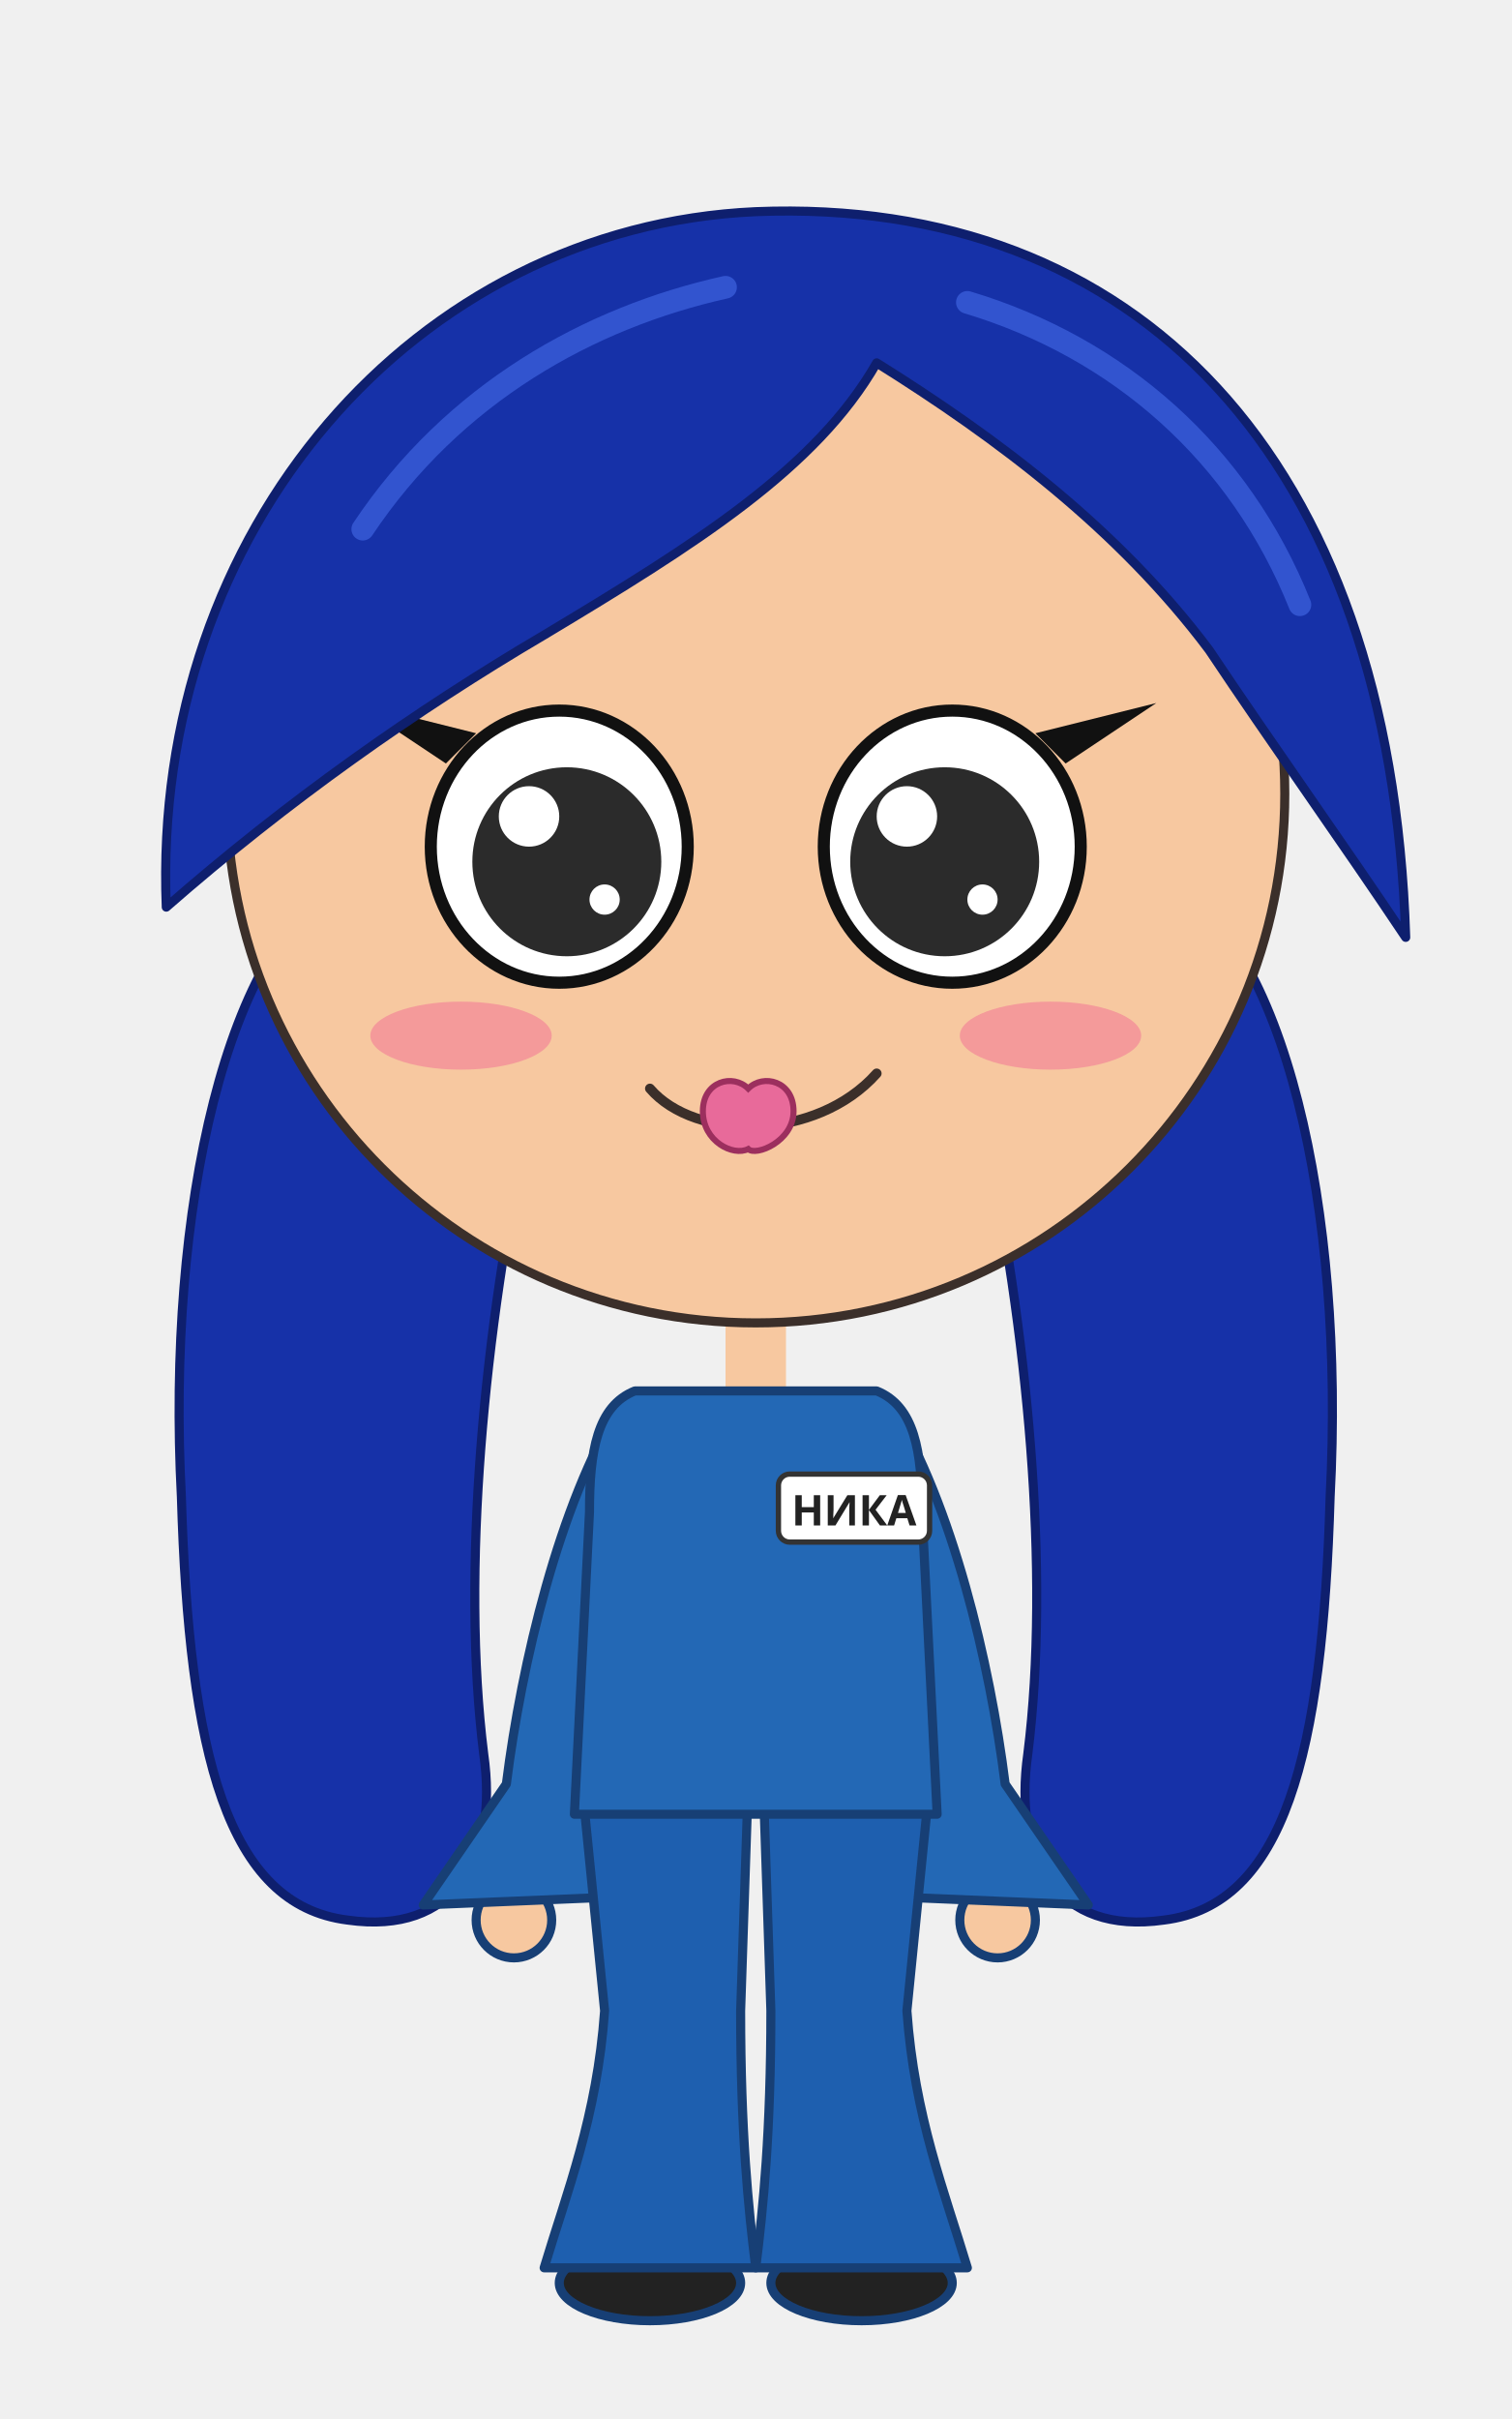
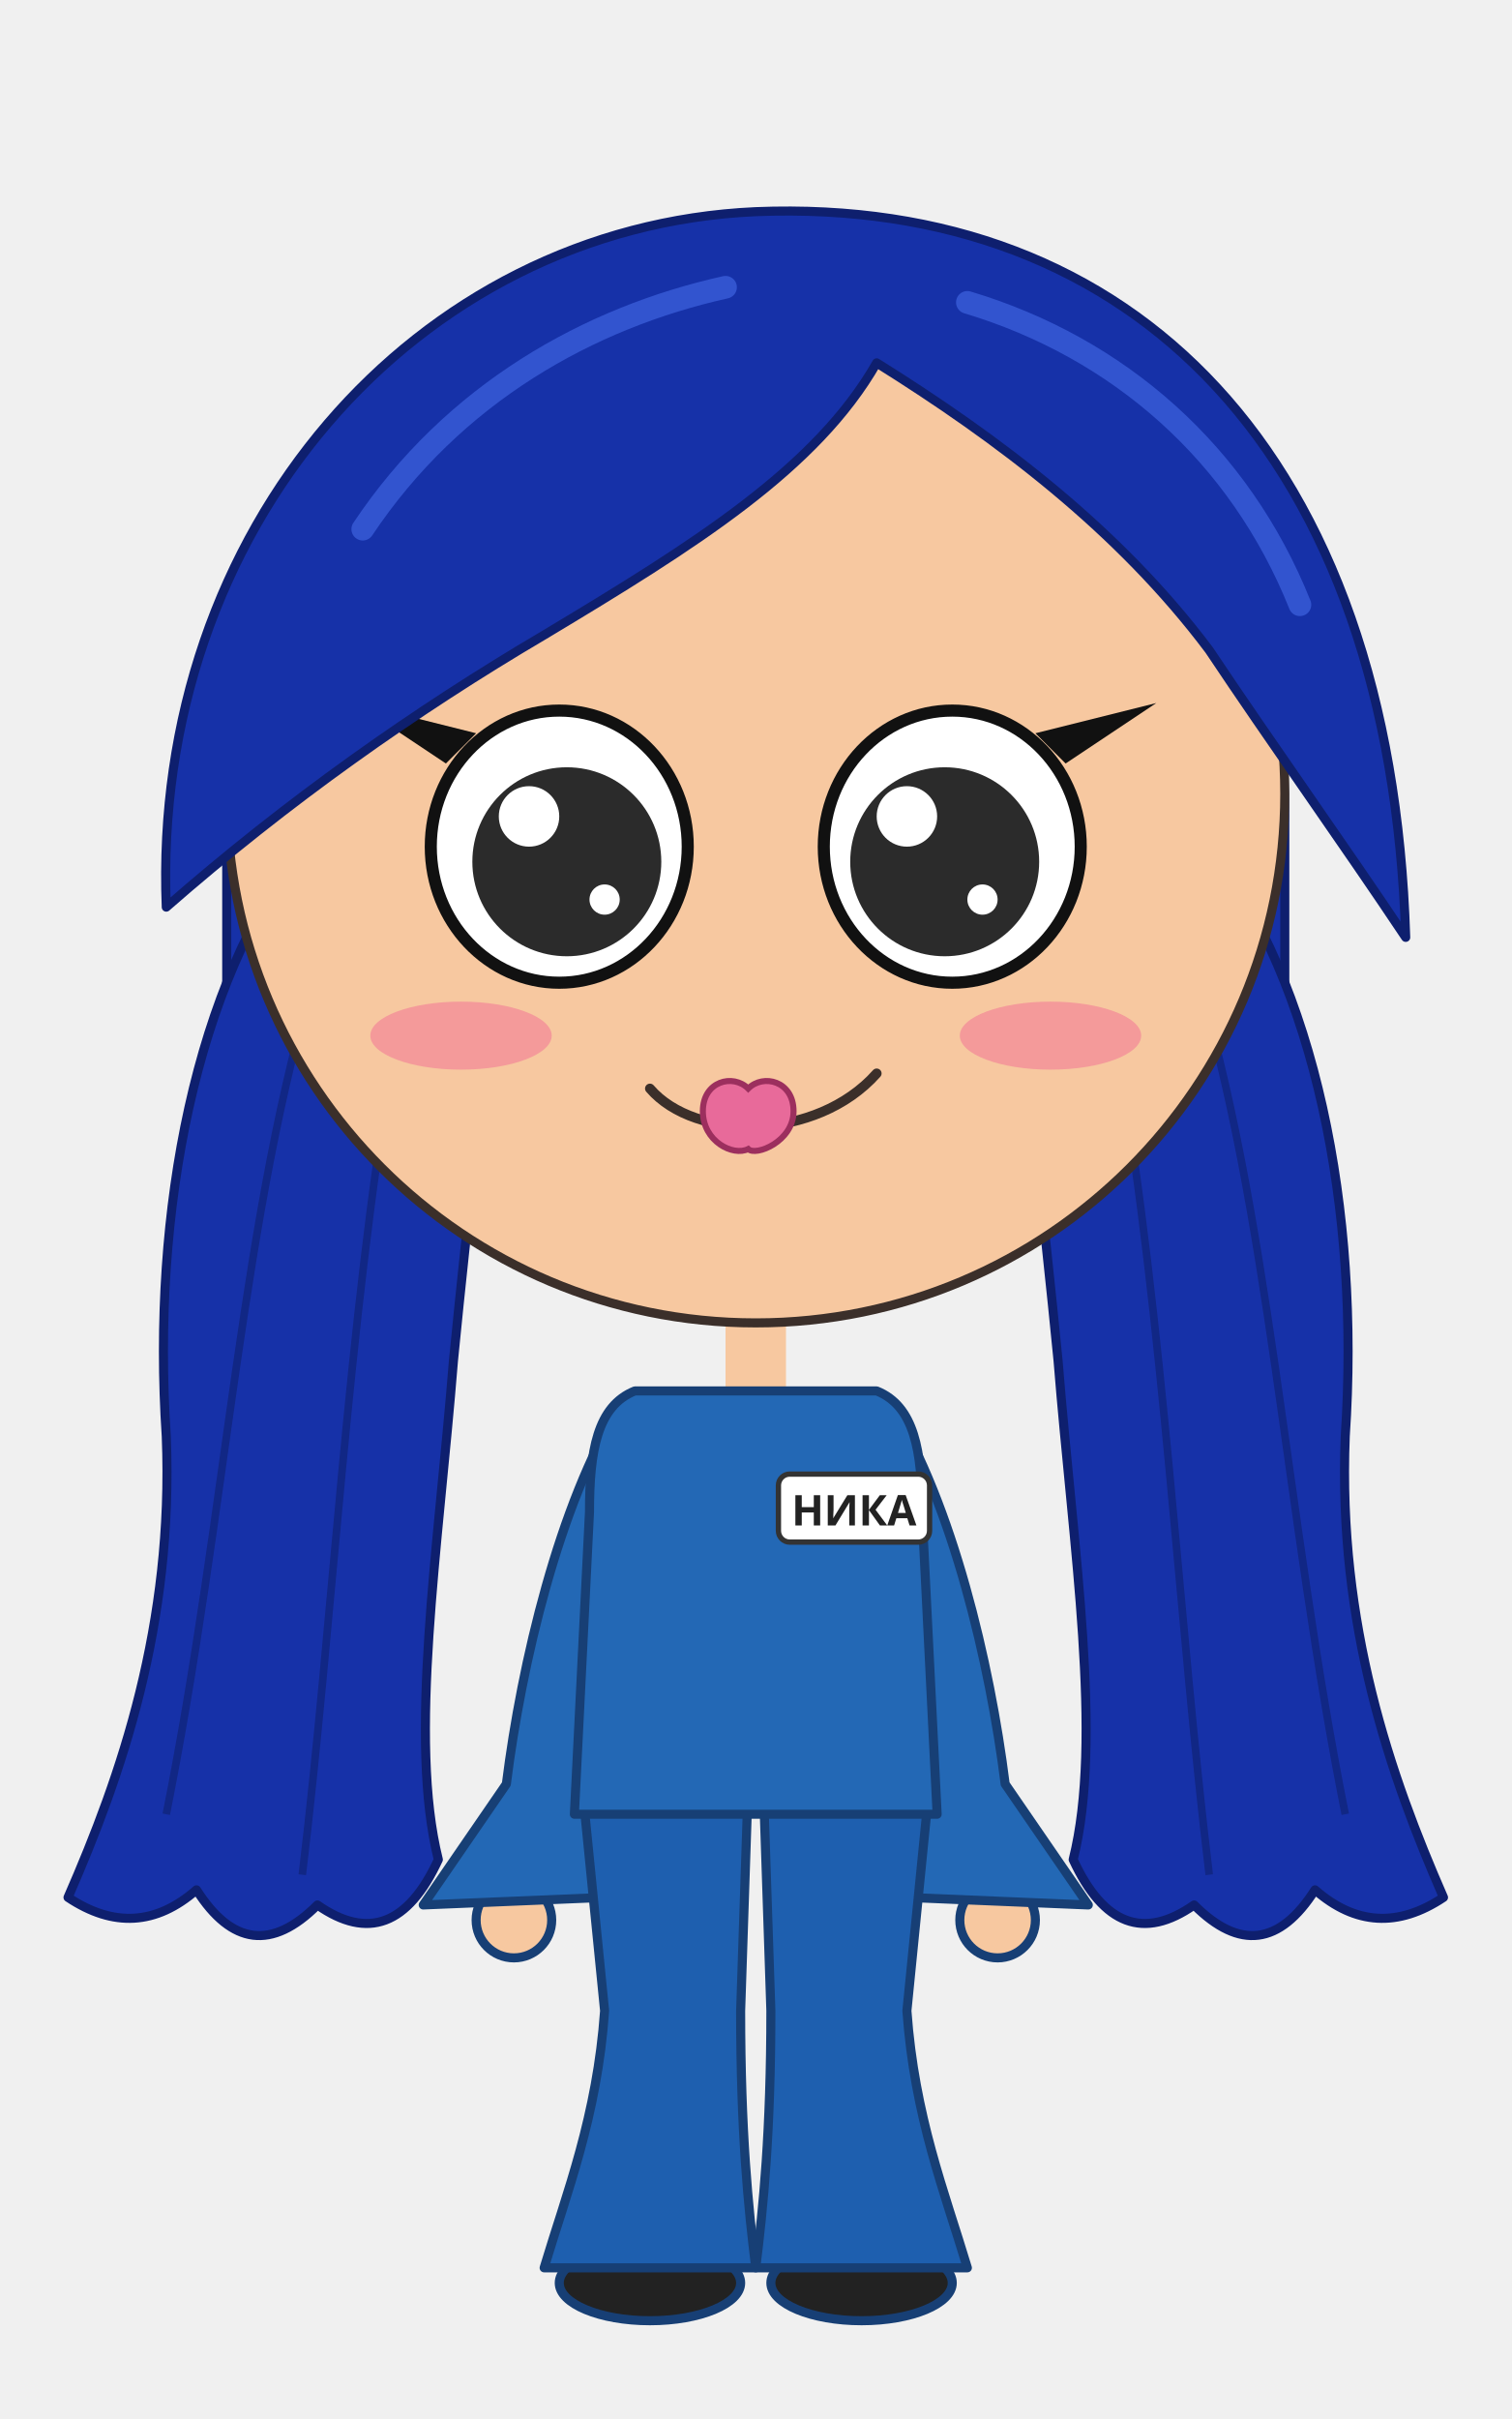
<svg xmlns="http://www.w3.org/2000/svg" viewBox="0 0 200 320" width="400" height="640">
-   <g id="locks" fill="#1631A8" stroke="#0E1F6E" stroke-width="1.2">
-     <path d="M46,116 C30,124 22,160 24,198 C25,232 30,252 46,254 C60,256 66,246 64,232 C61,208 64,176 70,148 Z" />
-     <path d="M154,116 C170,124 178,160 176,198 C175,232 170,252 154,254 C140,256 134,246 136,232 C139,208 136,176 130,148 Z" />
+   <g id="locks" fill="#1631A8" stroke="#0E1F6E" stroke-width="1.2" stroke-linejoin="round">
+     <path d="M30,108 C30,60 60,32 100,32 C140,32 170,60 170,108 L170,142 L30,142 Z" />
+     <path d="M40,112 C26,130 20,160 22,190 C23,215 16,235 9,251 Q18,257 26,250 Q33,261 42,252 Q52,259 58,246 C54,230 58,205 60,180 C62,160 64,140 68,128 Z" />
+     <path d="M160,112 C174,130 180,160 178,190 C177,215 184,235 191,251 Q182,257 174,250 Q167,261 158,252 Q148,259 142,246 C146,230 142,205 140,180 C138,160 136,140 132,128 Z" />
+     <path d="M42,128 C32,160 30,200 22,240 M52,140 C46,175 44,215 40,248" fill="none" stroke="#0E1F6E" stroke-width="1" opacity="0.6" />
+     <path d="M158,128 C168,160 170,200 178,240 M148,140 C154,175 156,215 160,248" fill="none" stroke="#0E1F6E" stroke-width="1" opacity="0.6" />
  </g>
  <g id="armL" stroke="#173F75" stroke-width="1.2" stroke-linejoin="round">
    <circle cx="68" cy="254" r="5" fill="#F7C8A0" />
    <path fill="#2368B5" d="M82,186 C74,199 69,220 67,236 L56,252 L80,251 L80,238 C82,222 85,206 88,193 Z" />
  </g>
  <g id="armR" stroke="#173F75" stroke-width="1.2" stroke-linejoin="round">
    <circle cx="132" cy="254" r="5" fill="#F7C8A0" />
    <path fill="#2368B5" d="M118,186 C126,199 131,220 133,236 L144,252 L120,251 L120,238 C118,222 115,206 112,193 Z" />
  </g>
  <g id="body" stroke="#173F75" stroke-width="1.2" stroke-linejoin="round">
    <ellipse cx="86" cy="302" rx="12" ry="5" fill="#222" />
    <ellipse cx="114" cy="302" rx="12" ry="5" fill="#222" />
    <path fill="#1E5FAF" d="M77,236 L99,236 L98,266 C98,282 99,292 100,300 L72,300 C75,290 79,280 80,266 Z" />
    <path fill="#1E5FAF" d="M123,236 L101,236 L102,266 C102,282 101,292 100,300 L128,300 C125,290 121,280 120,266 Z" />
    <rect x="96" y="170" width="8" height="18" fill="#F7C8A0" stroke="none" />
    <path fill="#2368B5" d="M84,184 L116,184 C121,186 122,192 122,200 L124,240 L76,240 L78,200 C78,192 79,186 84,184 Z" />
    <rect x="103" y="195" width="20" height="9" rx="1.5" fill="#fff" stroke="#333" stroke-width="0.7" />
    <text x="113" y="201.8" font-size="5.6" font-family="sans-serif" font-weight="bold" text-anchor="middle" fill="#222" stroke="none">НИКА</text>
  </g>
  <g id="head">
    <circle cx="100" cy="105" r="70" fill="#F7C8A0" stroke="#3B2F2A" stroke-width="1.2" />
    <g id="blush" fill="#F06292" opacity="0.45">
      <ellipse cx="61" cy="137" rx="12" ry="4.5" />
      <ellipse cx="139" cy="137" rx="12" ry="4.5" />
    </g>
    <g id="eyes">
      <g id="eyeL">
        <path d="M59,101 L47,93 L63,97 Z" fill="#111" />
        <ellipse cx="74" cy="112" rx="17" ry="18" fill="#fff" stroke="#111" stroke-width="1.6" />
        <circle cx="75" cy="114" r="12.5" fill="#2B2B2B" />
        <circle cx="70" cy="108" r="4" fill="#fff" />
        <circle cx="80" cy="119" r="2" fill="#fff" />
      </g>
      <g id="eyeR">
        <path d="M141,101 L153,93 L137,97 Z" fill="#111" />
        <ellipse cx="126" cy="112" rx="17" ry="18" fill="#fff" stroke="#111" stroke-width="1.6" />
        <circle cx="125" cy="114" r="12.5" fill="#2B2B2B" />
        <circle cx="120" cy="108" r="4" fill="#fff" />
        <circle cx="130" cy="119" r="2" fill="#fff" />
      </g>
    </g>
    <g id="mouth">
      <path d="M86,144 C92,151 108,151 116,142" fill="none" stroke="#3B2F2A" stroke-width="1.3" stroke-linecap="round" />
      <path d="M93,147 C93,143 97,142 99,144 C101,142 105,143 105,147 C105,151 100,153 99,152 C97,153 93,151 93,147 Z" fill="#E86A9A" stroke="#9C2F5E" stroke-width="0.8" />
    </g>
    <path id="hair" fill="#1631A8" stroke="#0E1F6E" stroke-width="1.2" stroke-linejoin="round" d="M22,120 C20,70 55,30 100,28 C150,26 184,60 186,124 C178,112 168,98 160,86 C148,70 132,58 116,48 C108,62 92,72 72,84 C55,94 38,106 22,120 Z" />
    <g id="shine" fill="none" stroke="#3D63E0" stroke-width="3" stroke-linecap="round" opacity="0.7">
      <path d="M48,70 C60,52 78,42 96,38" />
      <path d="M128,40 C148,46 164,60 172,80" />
    </g>
  </g>
</svg>
